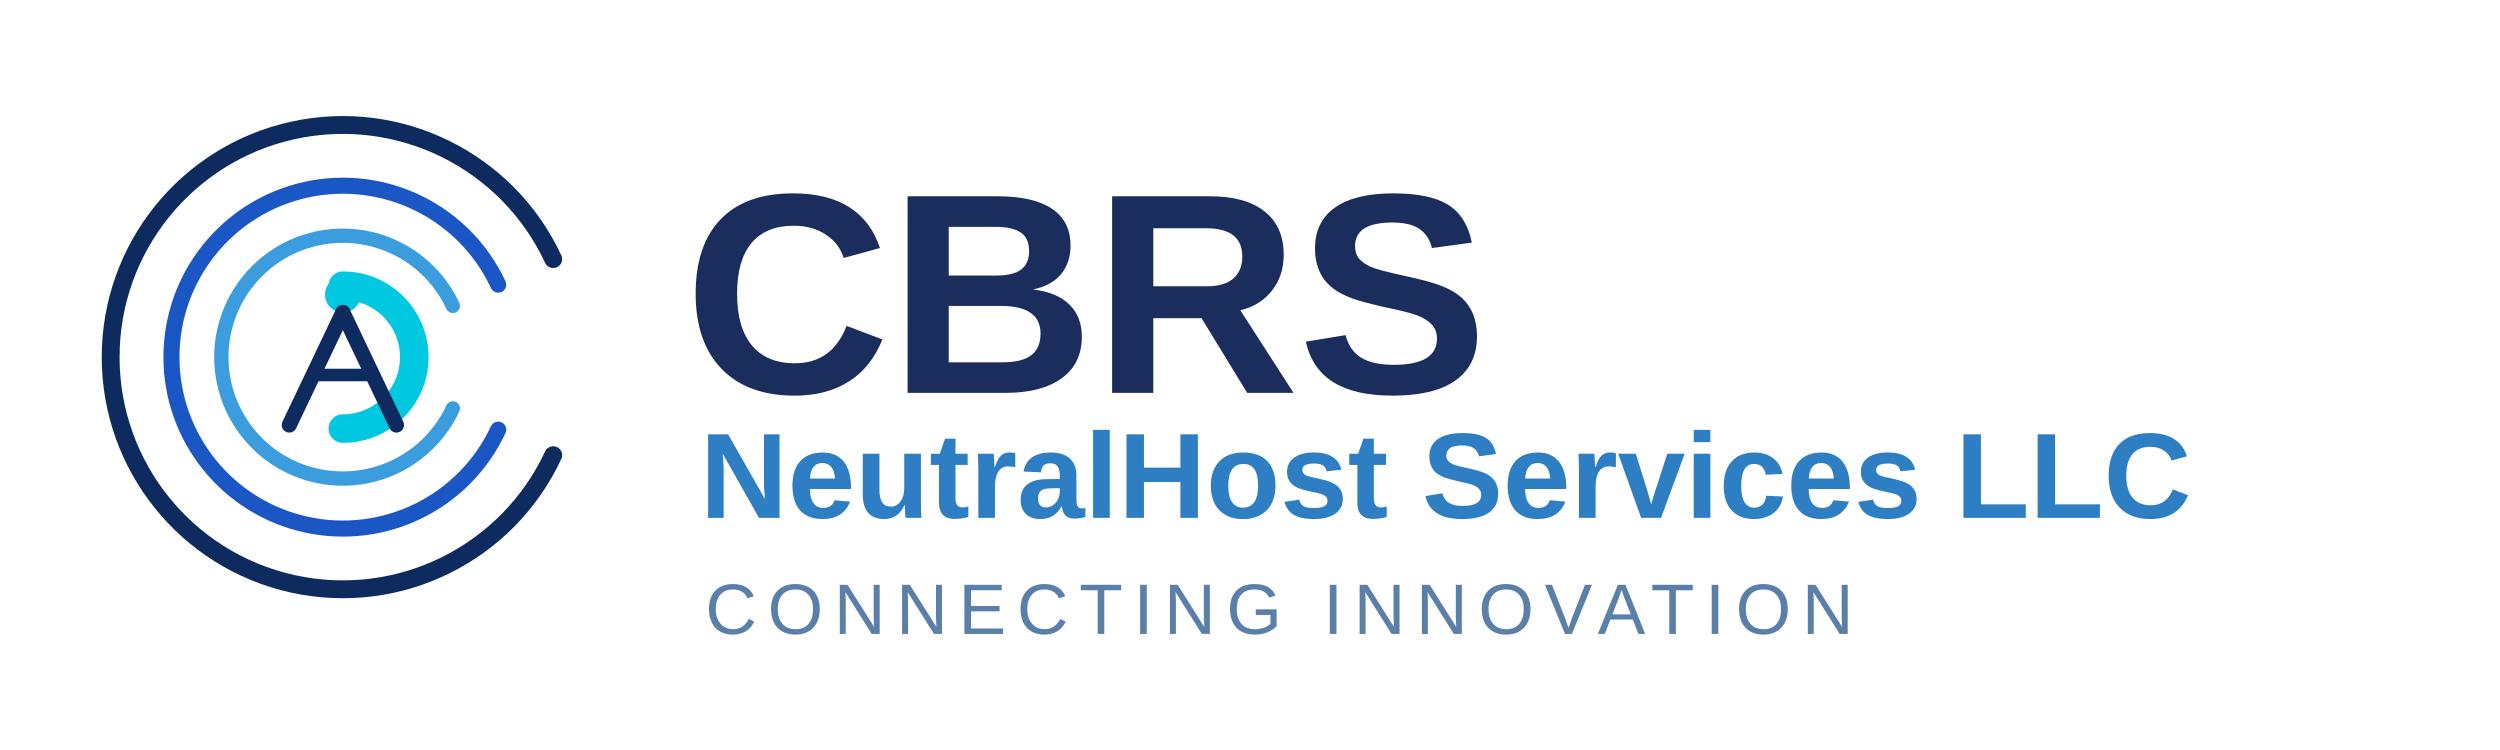
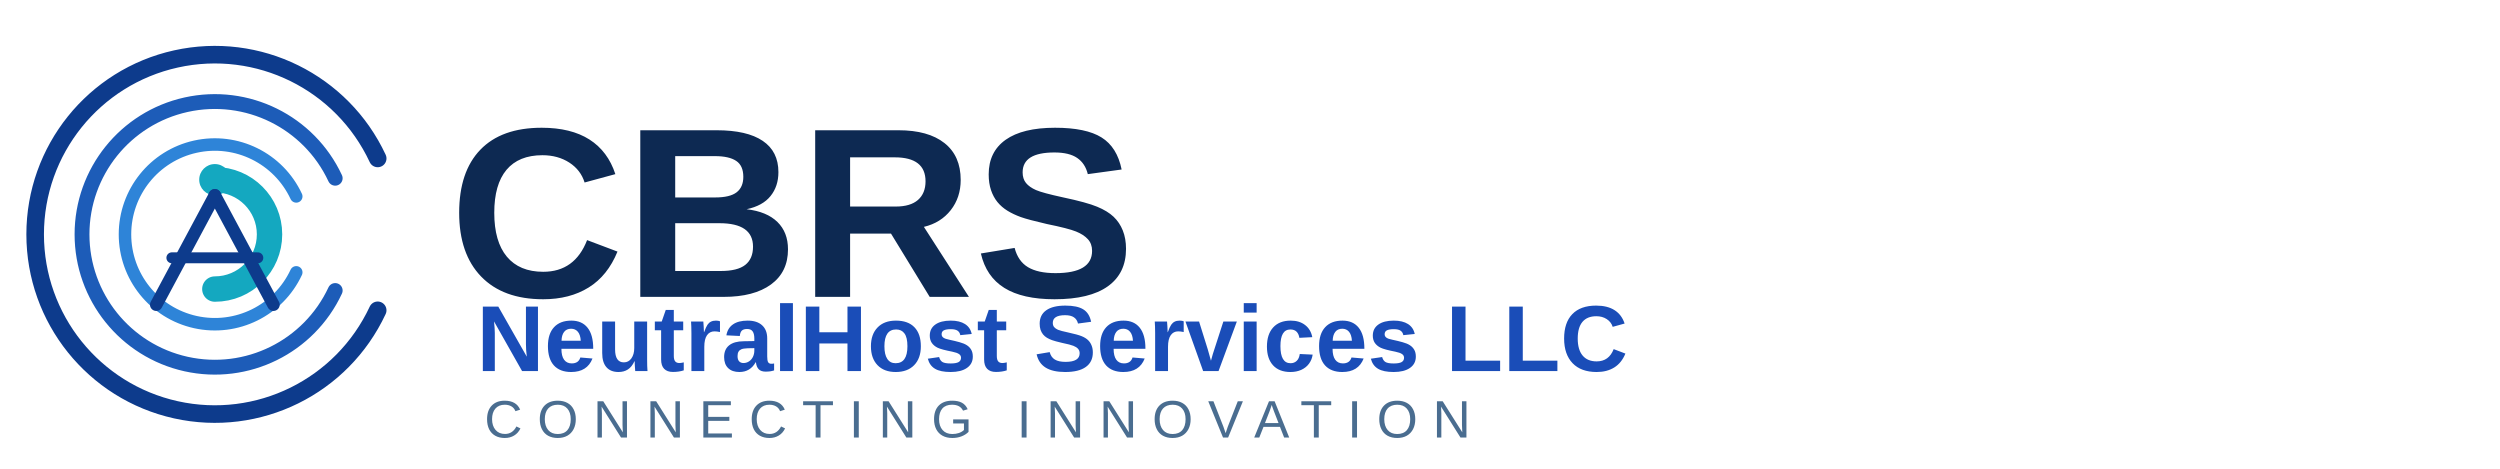
- <svg xmlns="http://www.w3.org/2000/svg" viewBox="0 0 1400 420">
-   <path d="M 309.8,254.9 A 130,130 0 1,1 309.8,145.1" fill="none" stroke="#0d2b5e" stroke-width="10" stroke-linecap="round" />
-   <path d="M 279,240.6 A 96,96 0 1,1 279,159.4" fill="none" stroke="#1a56c4" stroke-width="9" stroke-linecap="round" />
-   <path d="M 253.6,228.7 A 68,68 0 1,1 253.6,171.3" fill="none" stroke="#3b9ddd" stroke-width="8" stroke-linecap="round" />
-   <path d="M 192,160 A 40,40 0 0,1 192,240" fill="none" stroke="#00c8e0" stroke-width="16" stroke-linecap="round" />
-   <circle cx="192" cy="165" r="10" fill="#00c8e0" />
-   <line x1="192" y1="175" x2="162" y2="238" stroke="#0d2b5e" stroke-width="8.5" stroke-linecap="round" />
-   <line x1="192" y1="175" x2="222" y2="238" stroke="#0d2b5e" stroke-width="8.5" stroke-linecap="round" />
-   <line x1="175" y1="210" x2="209" y2="210" stroke="#0d2b5e" stroke-width="7" stroke-linecap="round" />
-   <text x="383" y="220" font-family="'Arial Black', 'Franklin Gothic Heavy', Impact, Arial, sans-serif" font-size="160" font-weight="900" fill="#1a2d5c" letter-spacing="-1">CBRS</text>
-   <text x="392" y="290" font-family="Arial, Helvetica, sans-serif" font-size="68" font-weight="700" fill="#2d7ec3">NeutralHost Services LLC</text>
-   <text x="395" y="355" font-family="Arial, Helvetica, sans-serif" font-size="40" font-weight="500" fill="#5a7fa8" letter-spacing="6">CONNECTING INNOVATION</text>
+ <svg xmlns="http://www.w3.org/2000/svg" viewBox="0 0 640 120">
+   <path d="M 96.69,79.44 A 46,46 0 1,1 96.69,40.56" fill="none" stroke="#0d3b8c" stroke-width="4.5" stroke-linecap="round" />
+   <path d="M 85.81,74.37 A 34,34 0 1,1 85.81,45.63" fill="none" stroke="#1d5cb8" stroke-width="3.8" stroke-linecap="round" />
+   <path d="M 75.84,69.72 A 23,23 0 1,1 75.84,50.28" fill="none" stroke="#2e84d8" stroke-width="3.2" stroke-linecap="round" />
+   <path d="M 55,46 A 14,14 0 0,1 55,74" fill="none" stroke="#14a8c0" stroke-width="6.5" stroke-linecap="round" />
+   <circle cx="55" cy="46" r="4" fill="#14a8c0" />
+   <line x1="55" y1="50" x2="40" y2="78" stroke="#0d3b8c" stroke-width="3.2" stroke-linecap="round" />
+   <line x1="55" y1="50" x2="70" y2="78" stroke="#0d3b8c" stroke-width="3.2" stroke-linecap="round" />
+   <line x1="44" y1="66" x2="66" y2="66" stroke="#0d3b8c" stroke-width="2.8" stroke-linecap="round" />
+   <text x="115" y="76" font-family="'Arial Black','Franklin Gothic Heavy',Impact,Arial,sans-serif" font-size="62" font-weight="900" fill="#0d2952">CBRS</text>
+   <text x="122" y="95" font-family="Arial,Helvetica,sans-serif" font-size="24" font-weight="700" fill="#1a4db8">NeutralHost Services LLC</text>
+   <text x="124" y="112" font-family="Arial,Helvetica,sans-serif" font-size="13.5" font-weight="500" fill="#4a6d90" letter-spacing="3.8">CONNECTING INNOVATION</text>
</svg>
